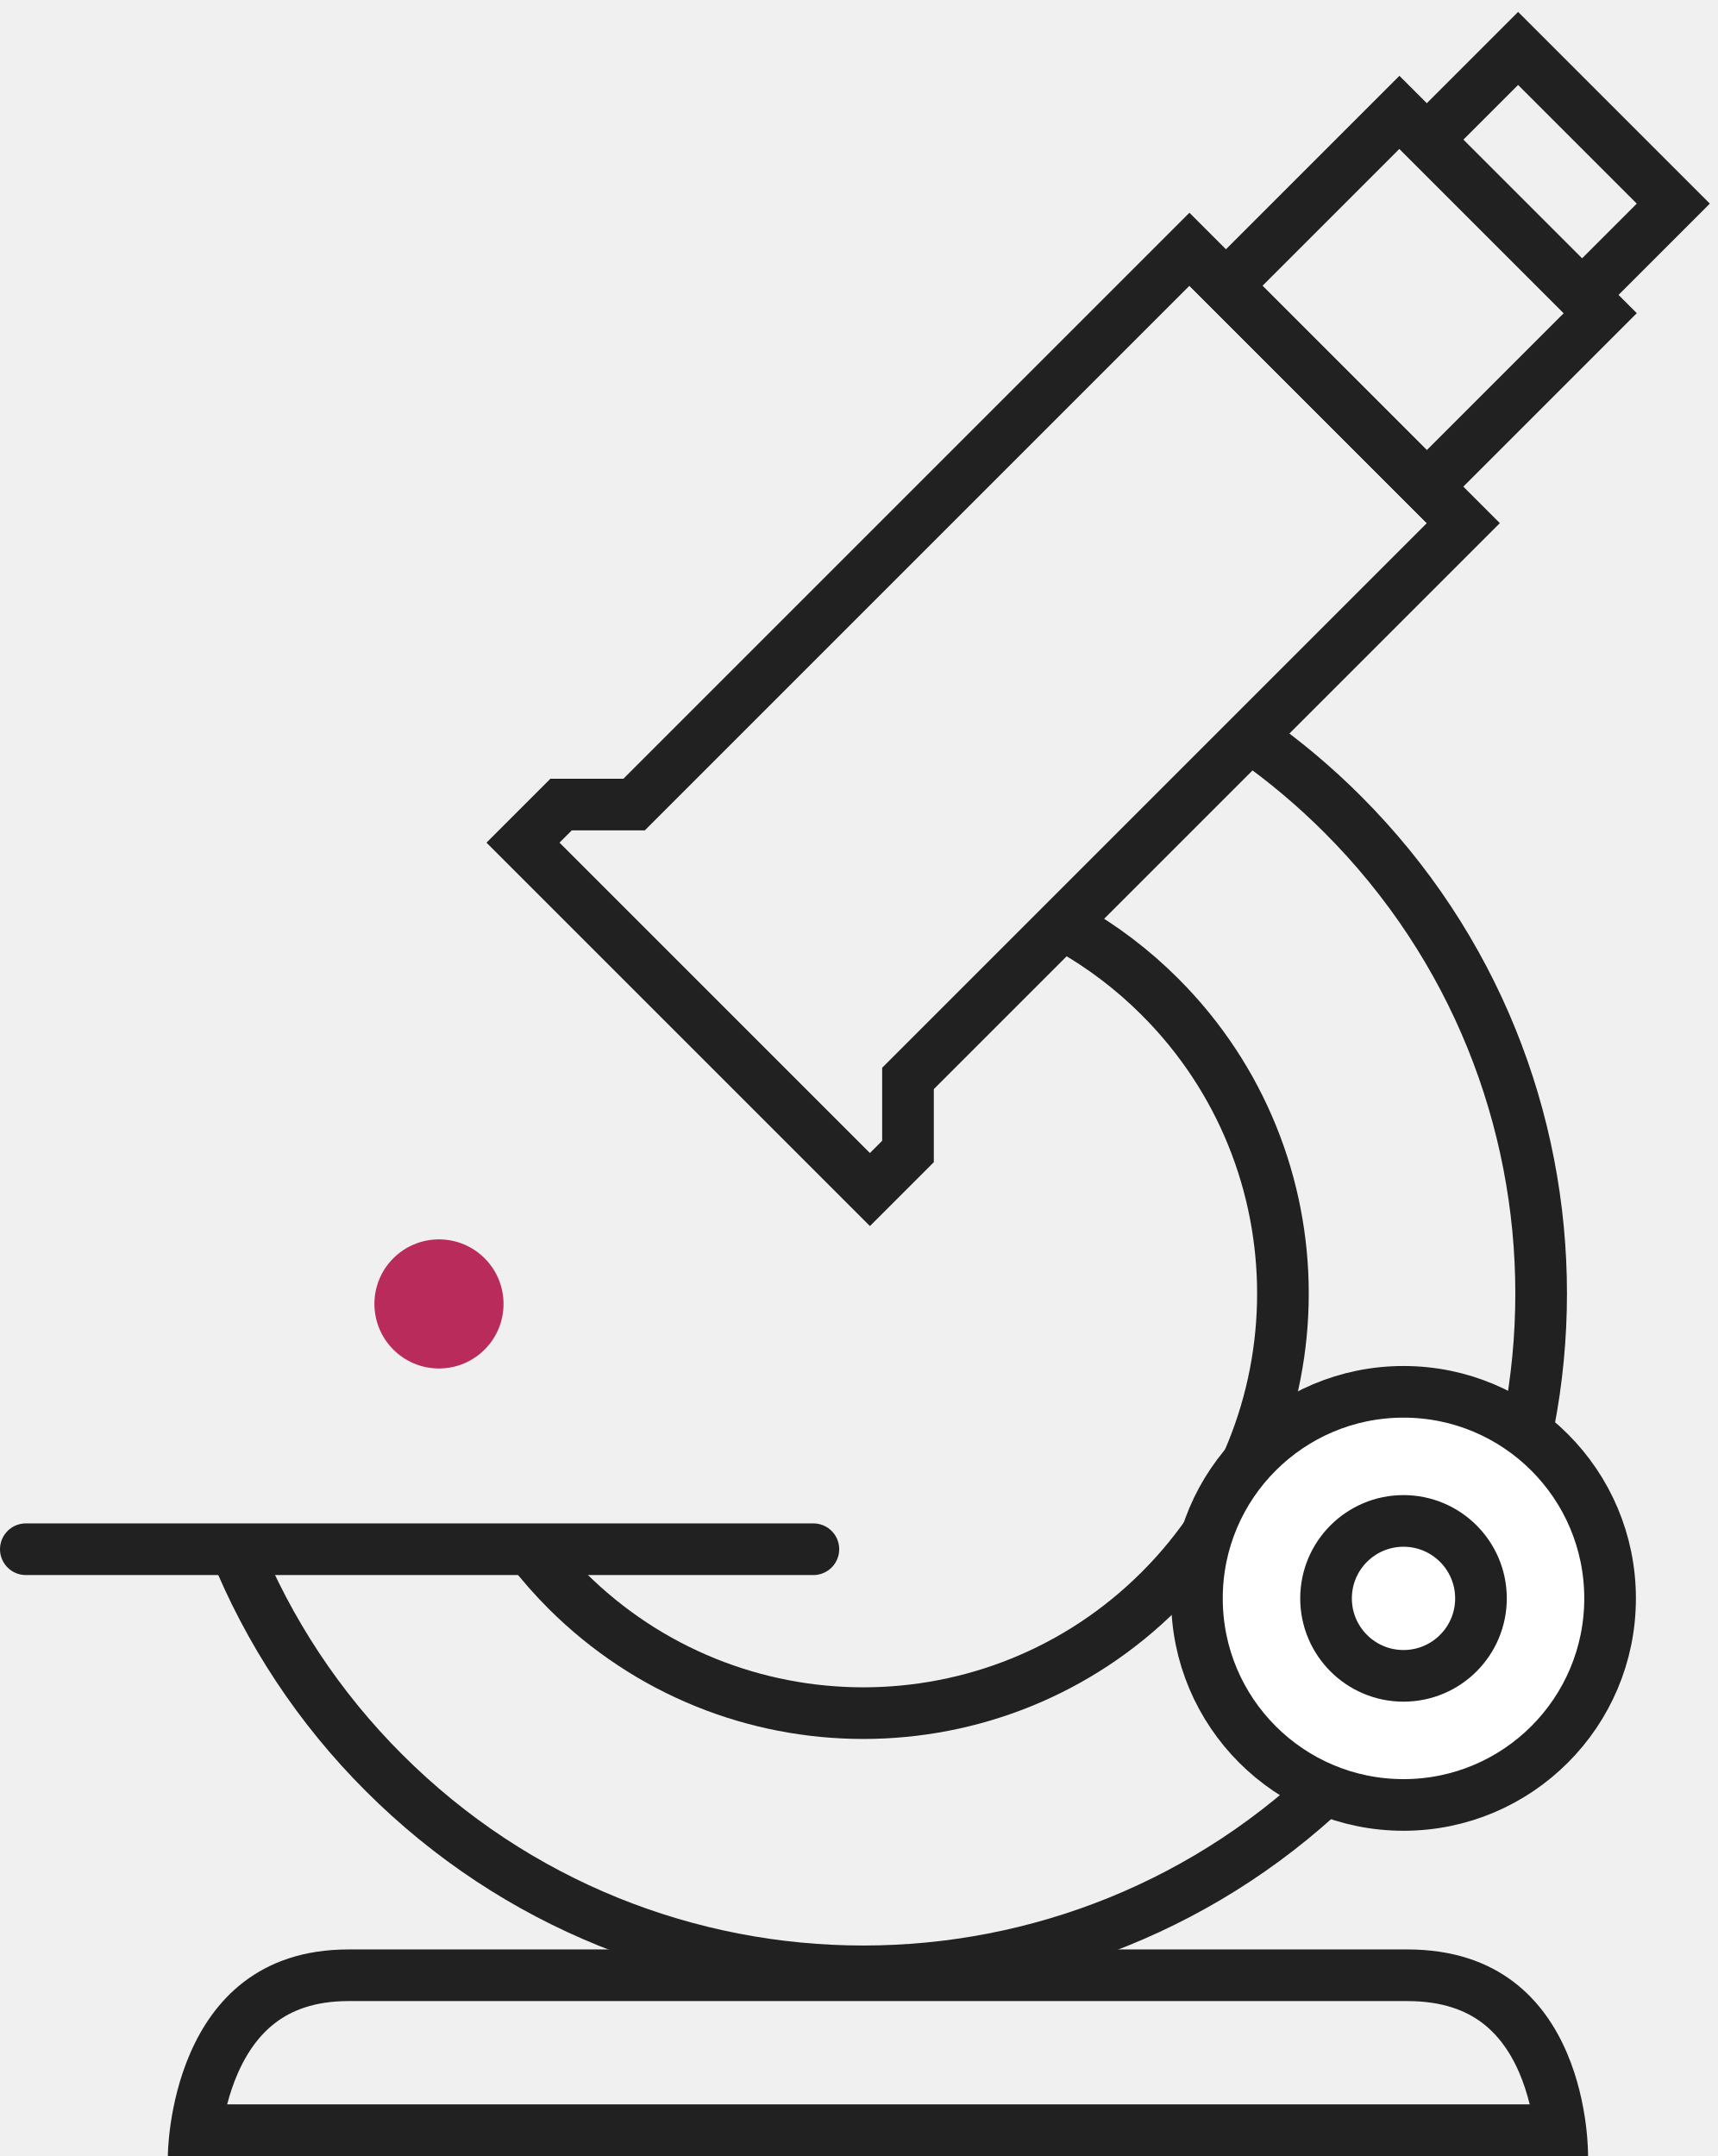
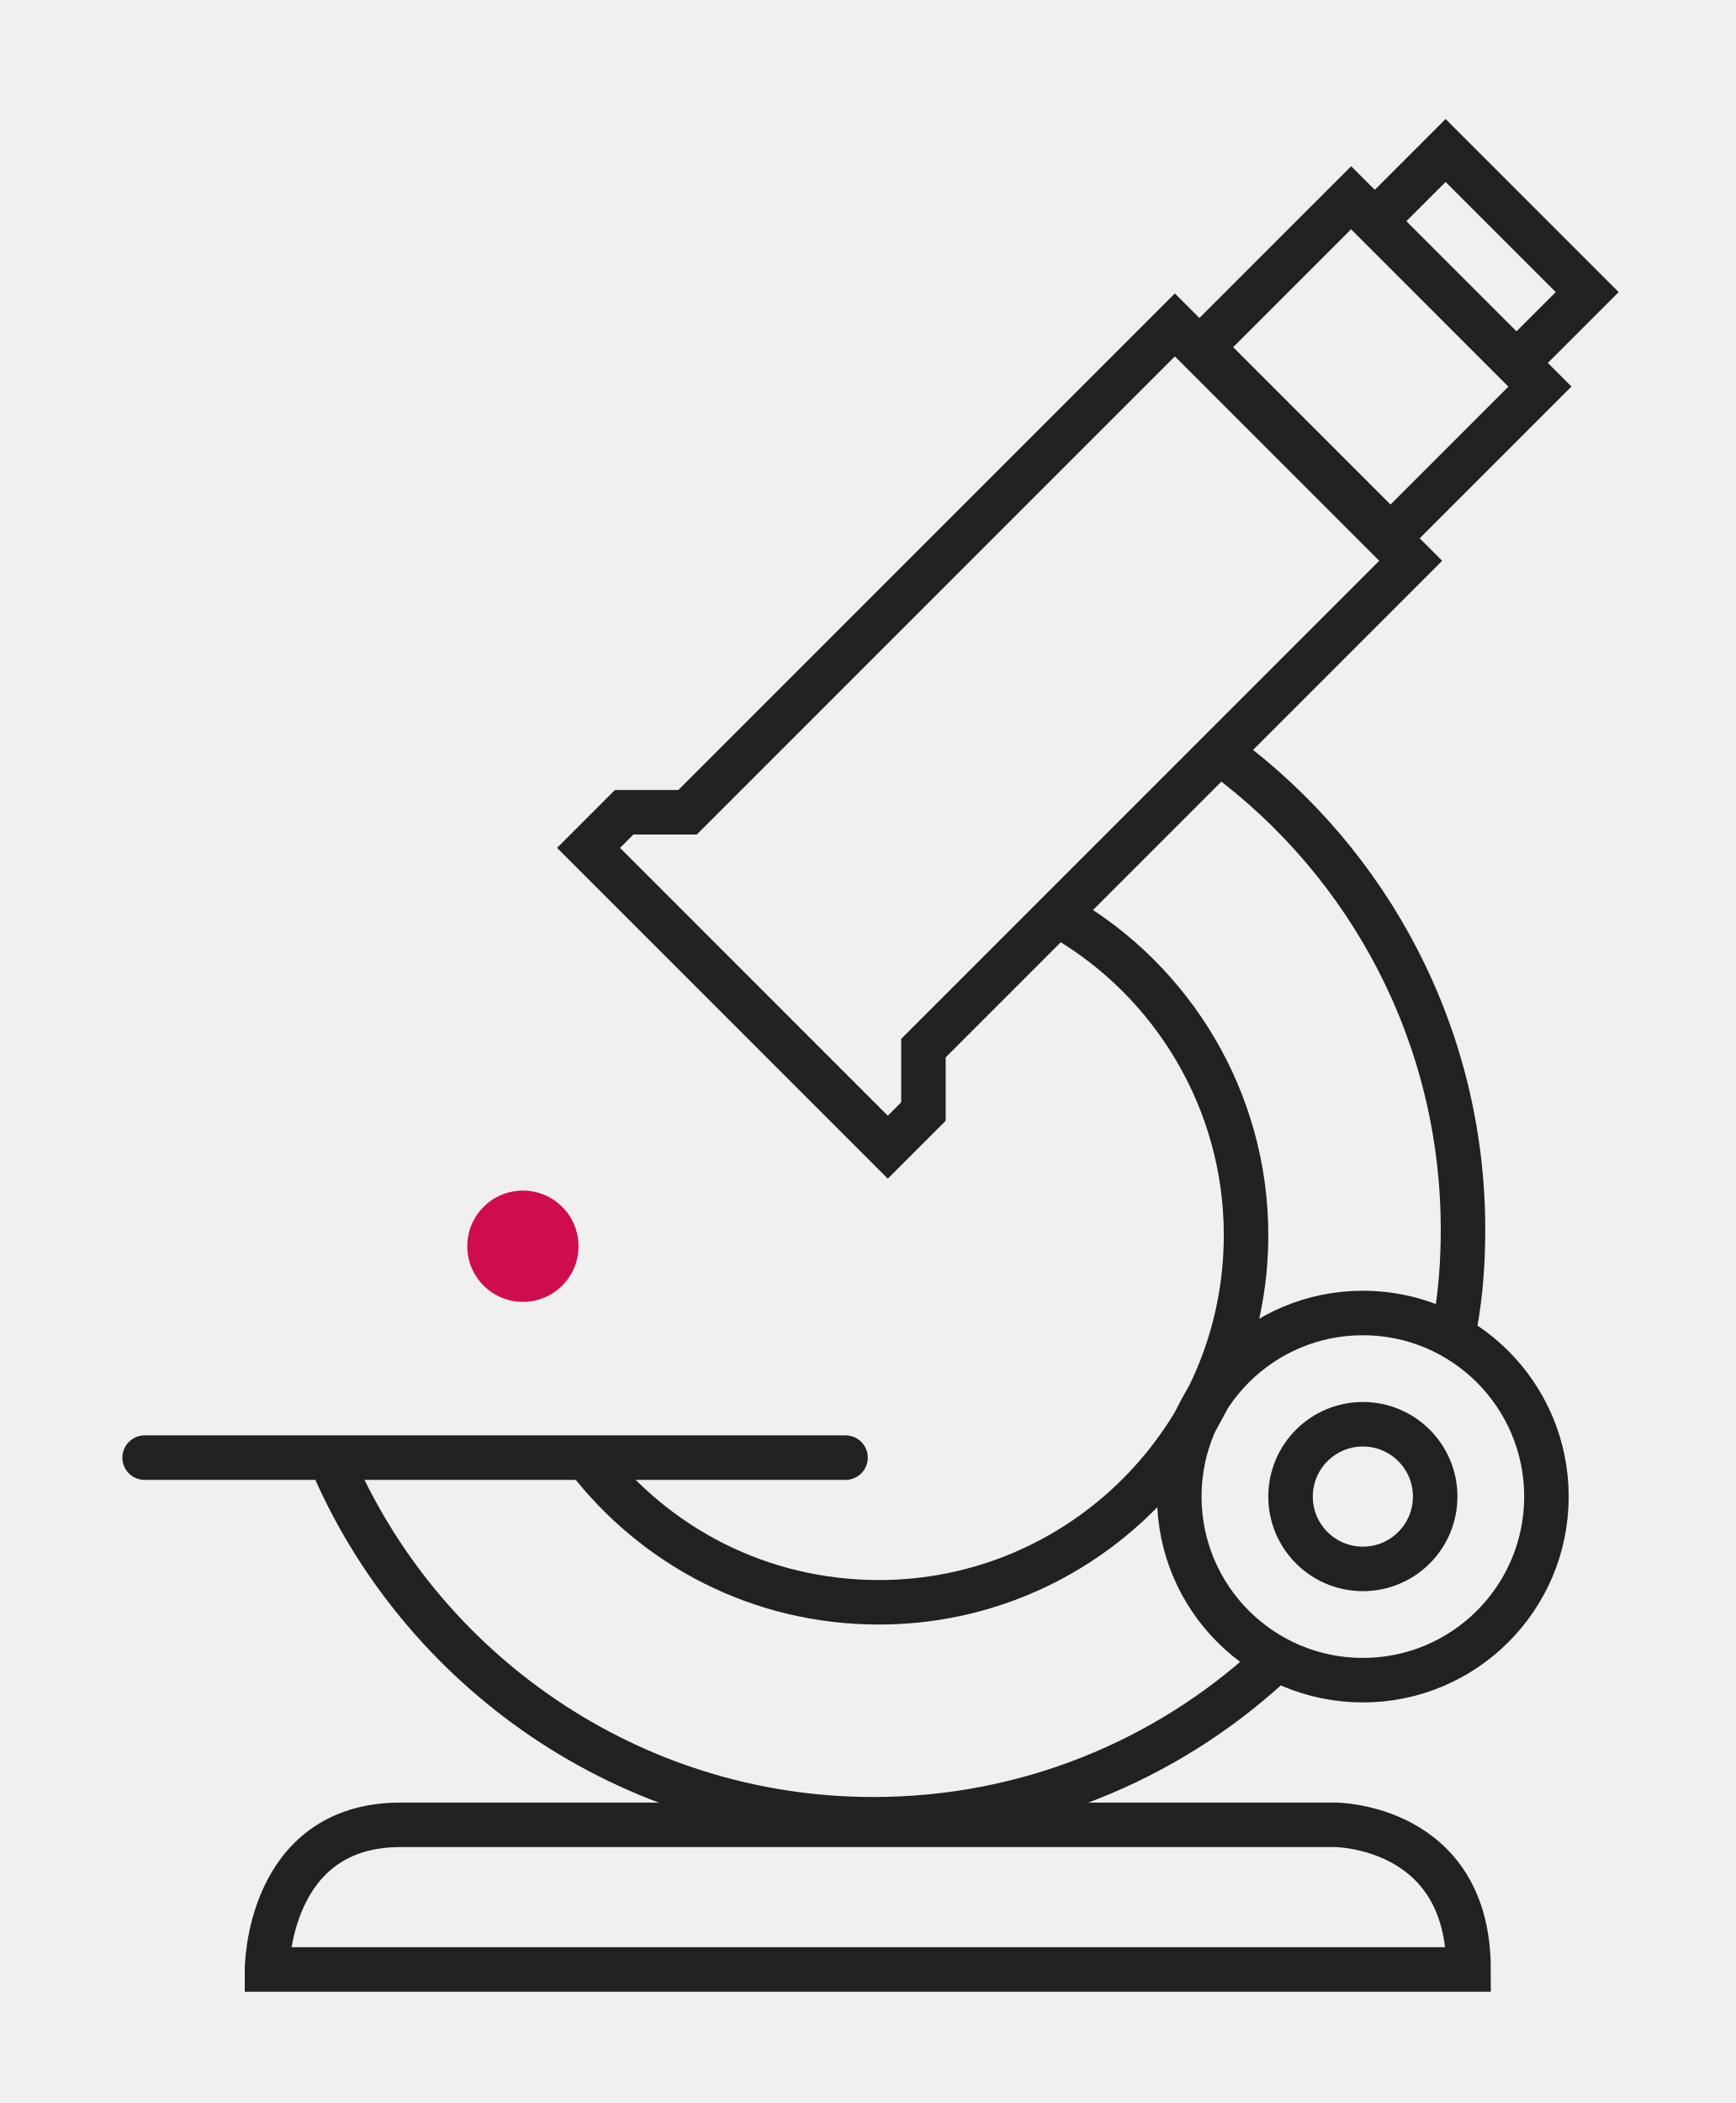
- <svg xmlns="http://www.w3.org/2000/svg" xmlns:xlink="http://www.w3.org/1999/xlink" width="133" height="167" viewBox="0 0 133 167">
-   <defs>
-     <path id="a" d="M4.615 29.243h34v62l4 4v7h-42v-7l4-4z" />
-     <mask id="e" x="0" y="0" width="42" height="73" fill="#fff">
-       <use xlink:href="#a" />
-     </mask>
-     <path id="b" d="M8.615 10.243h26v23h-26z" />
-     <mask id="f" x="0" y="0" width="26" height="23" fill="#fff">
-       <use xlink:href="#b" />
-     </mask>
-     <path id="c" d="M11.615.243h21v14h-21z" />
-     <mask id="g" x="0" y="0" width="21" height="14" fill="#fff">
-       <use xlink:href="#c" />
-     </mask>
-     <path d="M37 160h82c14.29 0 14 16 14 16H23s0-16 14-16z" id="d" />
-     <mask id="h" x="0" y="0" width="110" height="16" fill="#fff">
-       <use xlink:href="#d" />
-     </mask>
-   </defs>
-   <g transform="translate(-10 -9)" fill="none" fill-rule="evenodd">
-     <path d="M0 0h153v186H0z" />
-     <g transform="translate(23.828 .657)" stroke="#212121">
-       <g stroke-width="4">
-         <path d="M4.324 128.147a52.332 52.332 0 0 0 11.593 17.516c20.502 20.502 53.743 20.502 74.246 0 20.502-20.503 20.502-53.744 0-74.246a52.836 52.836 0 0 0-6.925-5.833" />
-         <path d="M27.248 128.32a32.806 32.806 0 0 0 2.81 3.2c12.693 12.693 33.27 12.693 45.963 0 12.692-12.691 12.692-33.27 0-45.961a32.528 32.528 0 0 0-7.054-5.358" />
-       </g>
-       <circle stroke-width="4" fill="#FFF" cx="94.879" cy="132.151" r="16" />
-       <circle stroke-width="4" fill="#FFF" cx="94.879" cy="132.151" r="6" />
-       <g transform="rotate(45 46.793 115.977)" stroke-width="8">
-         <use mask="url(#e)" xlink:href="#a" />
-         <use mask="url(#f)" xlink:href="#b" />
-         <use mask="url(#g)" xlink:href="#c" />
-       </g>
-     </g>
-     <path d="M12 129h61" stroke="#212121" stroke-width="4" stroke-linecap="round" />
-     <use stroke="#212121" mask="url(#h)" stroke-width="8" xlink:href="#d" />
-     <circle fill="#B92B5B" cx="44" cy="110" r="5" />
-   </g>
+ <svg xmlns="http://www.w3.org/2000/svg" id="Layer_1" width="156" height="189" viewBox="0 0 156 189">
+   <style>.st0,.st1{fill:none;stroke:#212121;stroke-width:4;stroke-miterlimit:10}.st1{stroke-linecap:round}.st2{fill:#cf0c4e}</style>
+   <path class="st0" d="M110 67.9c13.1 9.7 21.5 25.2 21.5 42.6 0 2.9-.2 5.7-.7 8.5M114.1 149.7c-9.4 8.6-21.9 13.8-35.6 13.8-21.9 0-40.8-13.4-48.8-32.4" />
+   <path class="st0" d="M95.6 82.5c9.8 5.7 16.4 16.4 16.4 28.5 0 18.2-14.8 33-33 33-10.7 0-20.1-5-26.2-12.9" />
+   <circle class="st0" cx="122.5" cy="134.5" r="16.5" />
+   <circle class="st0" cx="122.5" cy="134.5" r="6.5" />
+   <path class="st1" d="M13 131h63" />
+   <path class="st0" d="M24 177s0-13 12-13h84s12 0 12 13H24z" />
+   <circle class="st2" cx="47" cy="112" r="5" />
+   <path transform="rotate(45.001 133.144 23.106)" class="st0" d="M124.1 18.6h18v9h-18z" />
+   <path transform="rotate(45.001 123.245 33.005)" class="st0" d="M111.2 23.5h24v19h-24z" />
+   <path class="st0" d="M83 94.2l43.8-43.8-21.2-21.2L61.8 73h-5.7l-3.2 3.2 26.9 26.9 3.2-3.2z" />
</svg>
